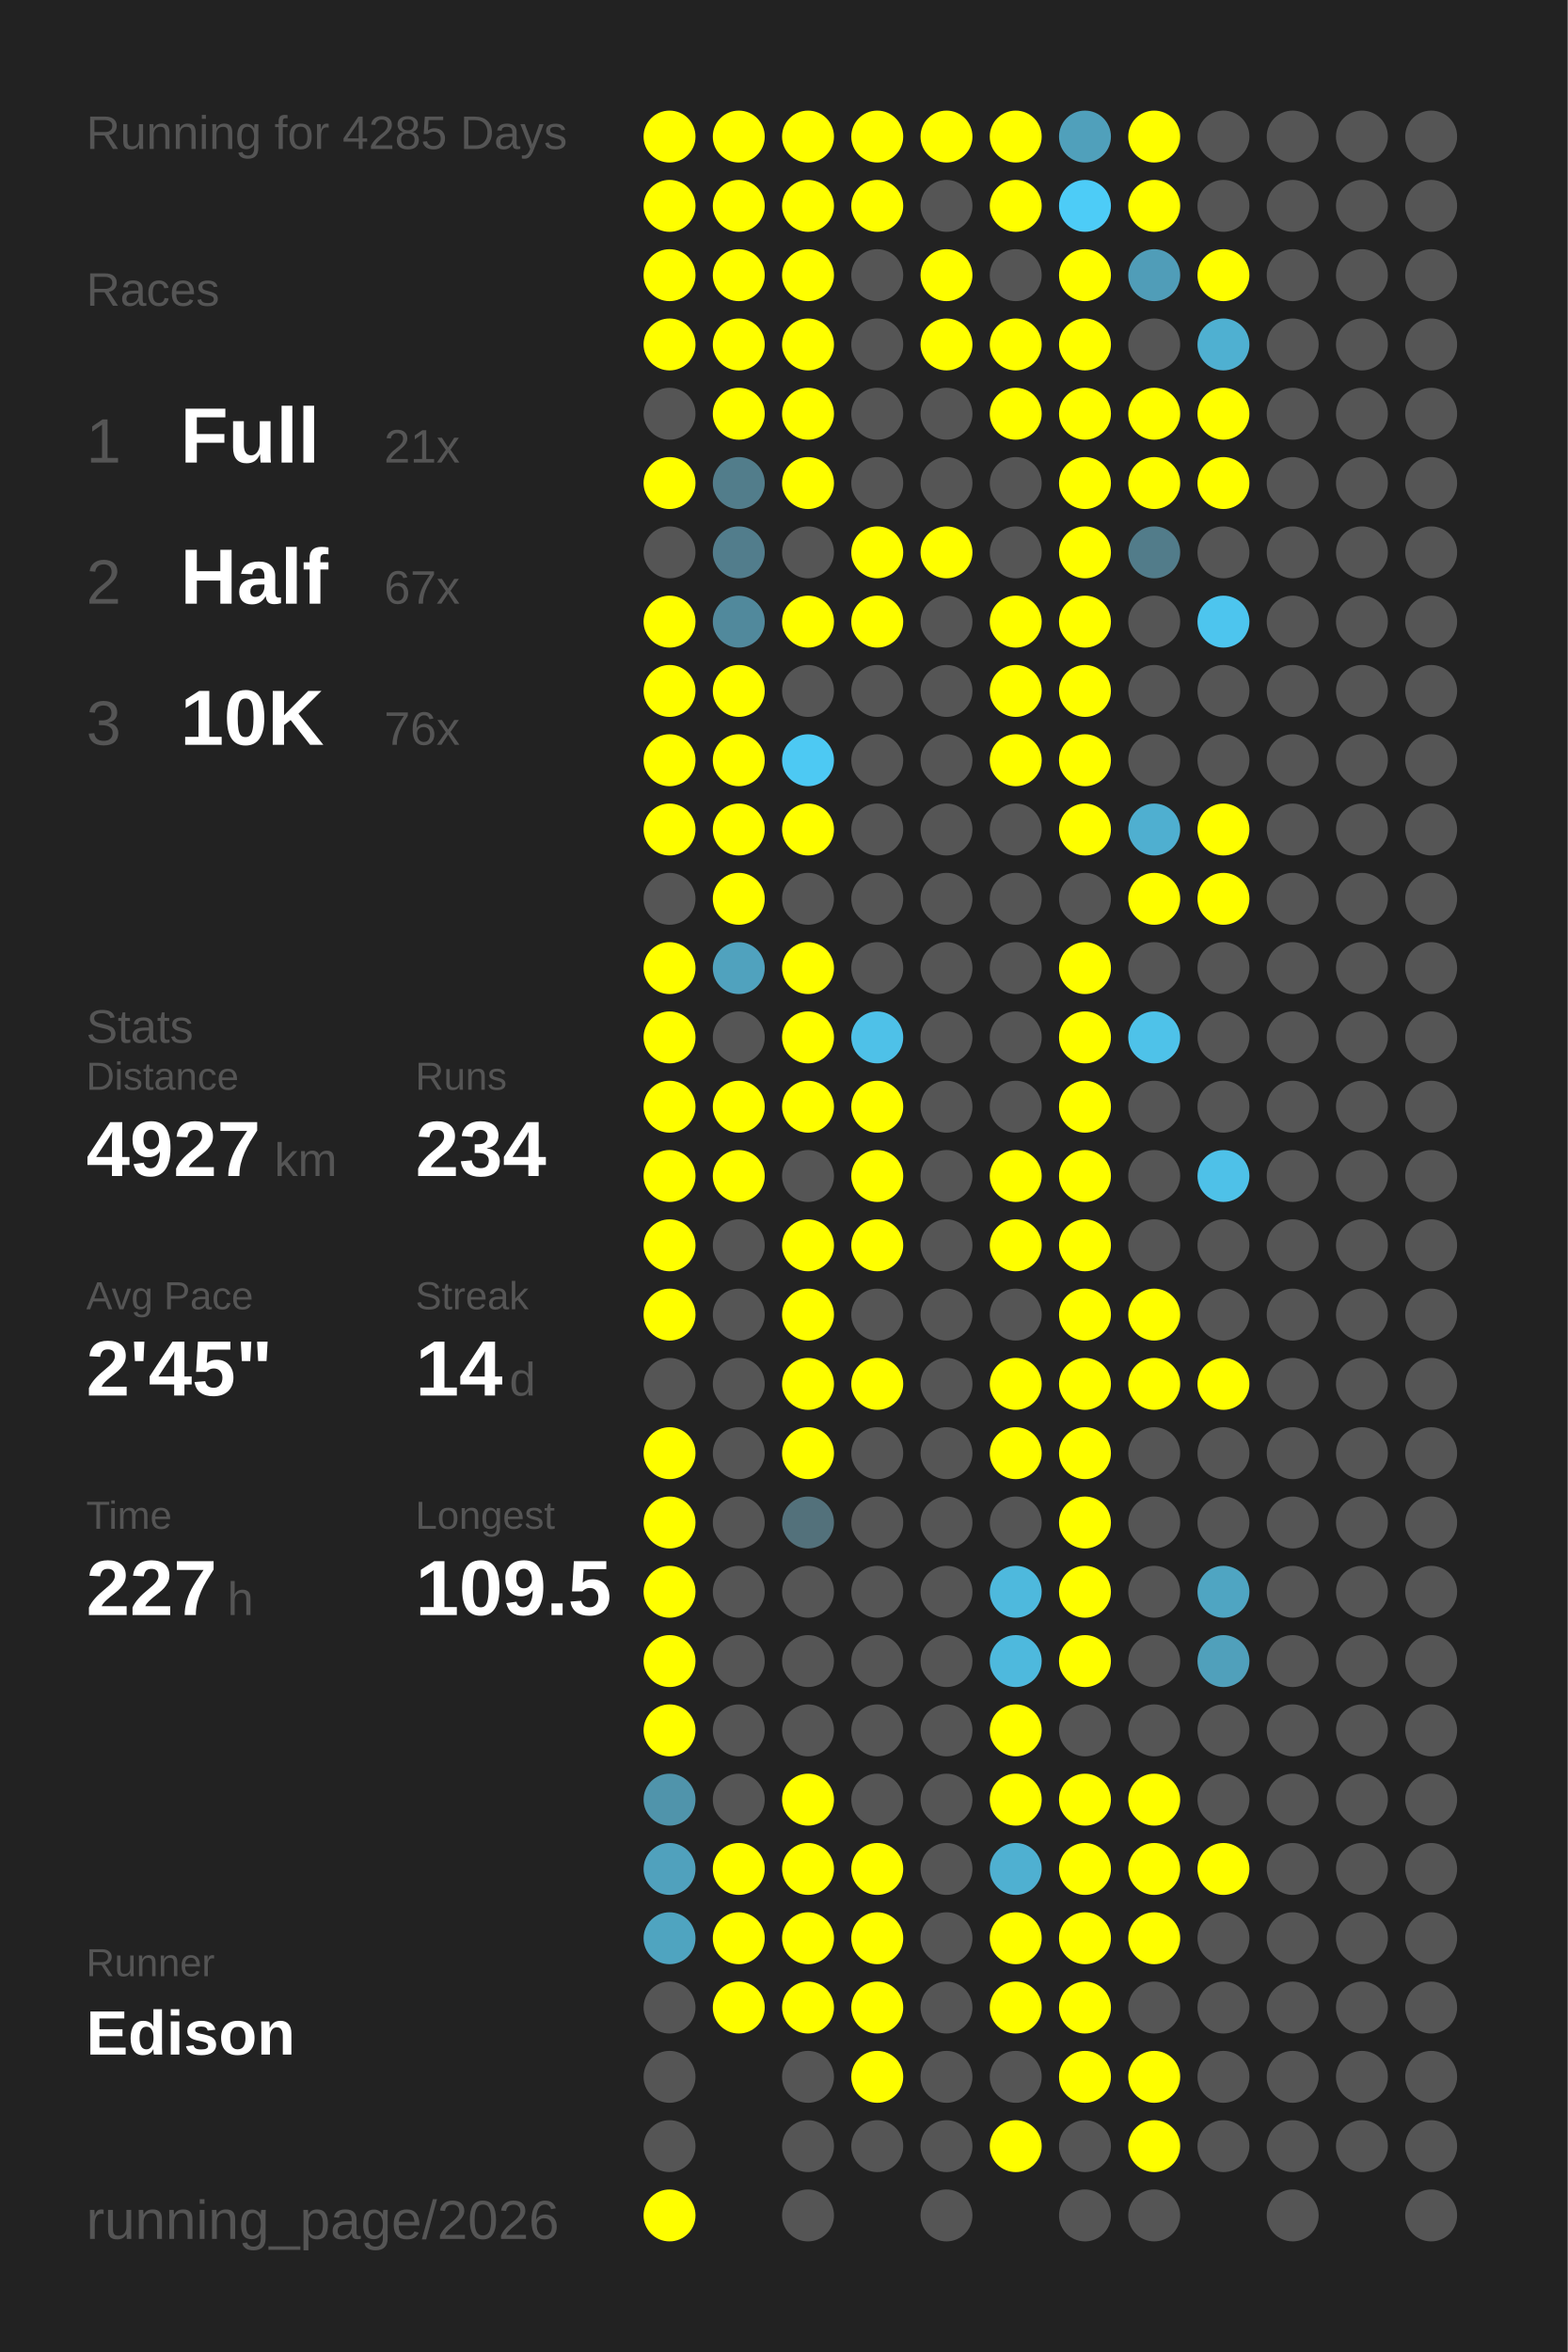
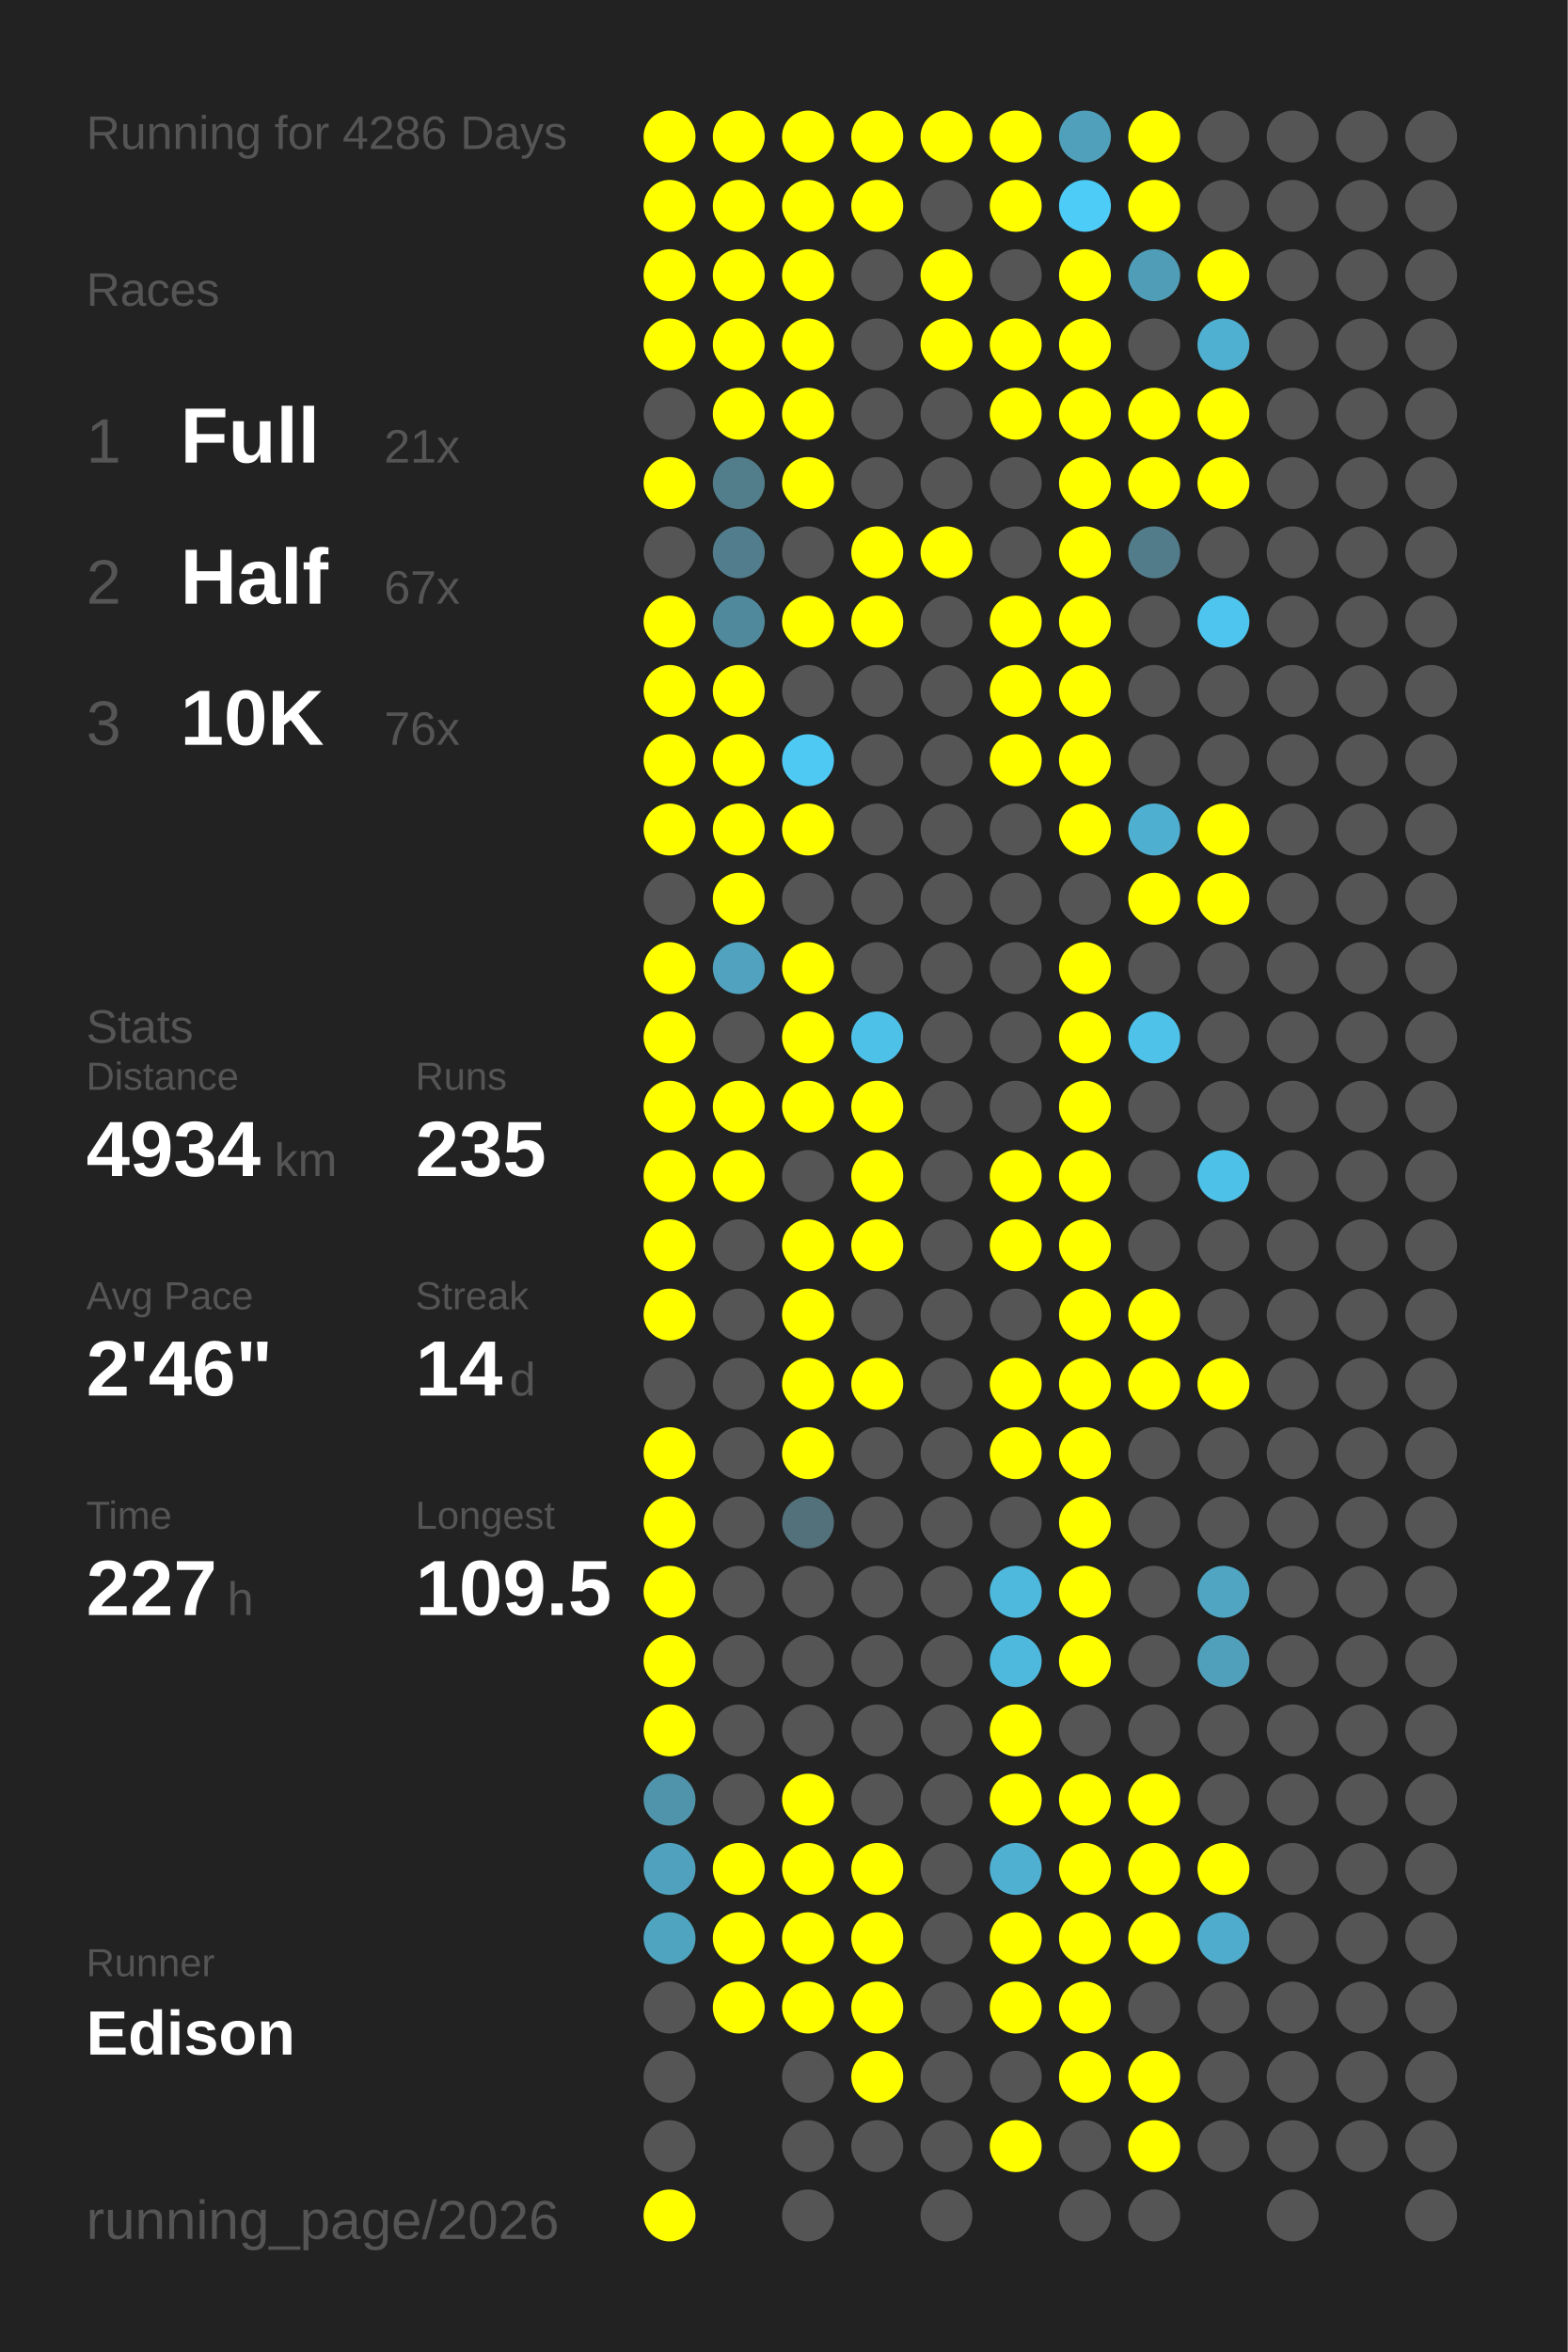
<svg xmlns="http://www.w3.org/2000/svg" baseProfile="full" height="300mm" version="1.1" viewBox="0,0,200,300" width="200mm">
  <defs />
  <rect fill="#222222" height="300" width="200" x="0" y="0" />
-   <text fill="#555555" style="font-size:6px; font-family:Arial;" x="11" y="19">Running for 4285 Days</text>
+   <text fill="#555555" style="font-size:6px; font-family:Arial;" x="11" y="19">Running for 4286 Days</text>
  <text fill="#555555" style="font-size:6px; font-family:Arial;" x="11" y="39">Races</text>
  <text fill="#555555" style="font-size:8px; font-family:Arial;" x="11" y="59">1</text>
  <text fill="#FFFFFF" style="font-size:10px; font-family:Arial; font-weight:bold;" x="23" y="59">Full</text>
  <text fill="#555555" style="font-size:6px; font-family:Arial;" x="49" y="59">21x</text>
  <text fill="#555555" style="font-size:8px; font-family:Arial;" x="11" y="77">2</text>
  <text fill="#FFFFFF" style="font-size:10px; font-family:Arial; font-weight:bold;" x="23" y="77">Half</text>
  <text fill="#555555" style="font-size:6px; font-family:Arial;" x="49" y="77">67x</text>
  <text fill="#555555" style="font-size:8px; font-family:Arial;" x="11" y="95">3</text>
  <text fill="#FFFFFF" style="font-size:10px; font-family:Arial; font-weight:bold;" x="23" y="95">10K</text>
  <text fill="#555555" style="font-size:6px; font-family:Arial;" x="49" y="95">76x</text>
  <text fill="#555555" style="font-size:6px; font-family:Arial;" x="11" y="133">Stats</text>
  <text fill="#555555" style="font-size:5px; font-family:Arial;" x="11" y="139">Distance</text>
-   <text fill="#FFFFFF" style="font-size:10px; font-family:Arial; font-weight:bold;" x="11" y="150">4927</text>
+   <text fill="#FFFFFF" style="font-size:10px; font-family:Arial; font-weight:bold;" x="11" y="150">4934</text>
  <text fill="#555555" style="font-size:6px; font-family:Arial;" x="35" y="150">km</text>
  <text fill="#555555" style="font-size:5px; font-family:Arial;" x="53" y="139">Runs</text>
-   <text fill="#FFFFFF" style="font-size:10px; font-family:Arial; font-weight:bold;" x="53" y="150">234</text>
+   <text fill="#FFFFFF" style="font-size:10px; font-family:Arial; font-weight:bold;" x="53" y="150">235</text>
  <text fill="#555555" style="font-size:5px; font-family:Arial;" x="11" y="167">Avg Pace</text>
-   <text fill="#FFFFFF" style="font-size:10px; font-family:Arial; font-weight:bold;" x="11" y="178">2'45"</text>
+   <text fill="#FFFFFF" style="font-size:10px; font-family:Arial; font-weight:bold;" x="11" y="178">2'46"</text>
  <text fill="#555555" style="font-size:5px; font-family:Arial;" x="53" y="167">Streak</text>
  <text fill="#FFFFFF" style="font-size:10px; font-family:Arial; font-weight:bold;" x="53" y="178">14</text>
  <text fill="#555555" style="font-size:6px; font-family:Arial;" x="65" y="178">d</text>
  <text fill="#555555" style="font-size:5px; font-family:Arial;" x="11" y="195">Time</text>
  <text fill="#FFFFFF" style="font-size:10px; font-family:Arial; font-weight:bold;" x="11" y="206">227</text>
  <text fill="#555555" style="font-size:6px; font-family:Arial;" x="29" y="206">h</text>
  <text fill="#555555" style="font-size:5px; font-family:Arial;" x="53" y="195">Longest</text>
  <text fill="#FFFFFF" style="font-size:10px; font-family:Arial; font-weight:bold;" x="53" y="206">109.5</text>
  <text fill="#555555" style="font-size:5px; font-family:Arial;" x="11" y="252.065">Runner</text>
  <text fill="#FFFFFF" style="font-size:8px; font-family:Arial; font-weight:bold;" x="11" y="262.065">Edison</text>
  <text fill="#555555" style="font-size:7px; font-family:Arial;" x="11" y="285.581">running_page/2026</text>
  <circle cx="85.417" cy="17.419" fill="#FFFF00" r="3.312" />
  <circle cx="85.417" cy="26.258" fill="#FFFF00" r="3.312" />
  <circle cx="85.417" cy="35.097" fill="#FFFF00" r="3.312" />
  <circle cx="85.417" cy="43.935" fill="#FFFF00" r="3.312" />
  <circle cx="85.417" cy="52.774" fill="#555555" r="3.312" />
  <circle cx="85.417" cy="61.613" fill="#FFFF00" r="3.312" />
  <circle cx="85.417" cy="70.452" fill="#555555" r="3.312" />
  <circle cx="85.417" cy="79.29" fill="#FFFF00" r="3.312" />
  <circle cx="85.417" cy="88.129" fill="#FFFF00" r="3.312" />
  <circle cx="85.417" cy="96.968" fill="#FFFF00" r="3.312" />
  <circle cx="85.417" cy="105.806" fill="#FFFF00" r="3.312" />
  <circle cx="85.417" cy="114.645" fill="#555555" r="3.312" />
  <circle cx="85.417" cy="123.484" fill="#FFFF00" r="3.312" />
  <circle cx="85.417" cy="132.323" fill="#FFFF00" r="3.312" />
  <circle cx="85.417" cy="141.161" fill="#FFFF00" r="3.312" />
  <circle cx="85.417" cy="150" fill="#FFFF00" r="3.312" />
  <circle cx="85.417" cy="158.839" fill="#FFFF00" r="3.312" />
  <circle cx="85.417" cy="167.677" fill="#FFFF00" r="3.312" />
  <circle cx="85.417" cy="176.516" fill="#555555" r="3.312" />
  <circle cx="85.417" cy="185.355" fill="#FFFF00" r="3.312" />
  <circle cx="85.417" cy="194.194" fill="#FFFF00" r="3.312" />
  <circle cx="85.417" cy="203.032" fill="#FFFF00" r="3.312" />
  <circle cx="85.417" cy="211.871" fill="#FFFF00" r="3.312" />
  <circle cx="85.417" cy="220.71" fill="#FFFF00" r="3.312" />
  <circle cx="85.417" cy="229.548" fill="#5094ab" r="3.312" />
  <circle cx="85.417" cy="238.387" fill="#50a1bd" r="3.312" />
  <circle cx="85.417" cy="247.226" fill="#4fa4c0" r="3.312" />
  <circle cx="85.417" cy="256.065" fill="#555555" r="3.312" />
  <circle cx="85.417" cy="264.903" fill="#555555" r="3.312" />
  <circle cx="85.417" cy="273.742" fill="#555555" r="3.312" />
  <circle cx="85.417" cy="282.581" fill="#FFFF00" r="3.312" />
  <circle cx="94.25" cy="17.419" fill="#FFFF00" r="3.312" />
  <circle cx="94.25" cy="26.258" fill="#FFFF00" r="3.312" />
  <circle cx="94.25" cy="35.097" fill="#FFFF00" r="3.312" />
  <circle cx="94.25" cy="43.935" fill="#FFFF00" r="3.312" />
  <circle cx="94.25" cy="52.774" fill="#FFFF00" r="3.312" />
  <circle cx="94.25" cy="61.613" fill="#527d8b" r="3.312" />
  <circle cx="94.25" cy="70.452" fill="#527d8c" r="3.312" />
  <circle cx="94.25" cy="79.29" fill="#51899c" r="3.312" />
  <circle cx="94.25" cy="88.129" fill="#FFFF00" r="3.312" />
  <circle cx="94.25" cy="96.968" fill="#FFFF00" r="3.312" />
  <circle cx="94.25" cy="105.806" fill="#FFFF00" r="3.312" />
  <circle cx="94.25" cy="114.645" fill="#FFFF00" r="3.312" />
  <circle cx="94.25" cy="123.484" fill="#50a2be" r="3.312" />
  <circle cx="94.25" cy="132.323" fill="#555555" r="3.312" />
  <circle cx="94.25" cy="141.161" fill="#FFFF00" r="3.312" />
  <circle cx="94.25" cy="150" fill="#FFFF00" r="3.312" />
  <circle cx="94.25" cy="158.839" fill="#555555" r="3.312" />
  <circle cx="94.25" cy="167.677" fill="#555555" r="3.312" />
  <circle cx="94.25" cy="176.516" fill="#555555" r="3.312" />
  <circle cx="94.25" cy="185.355" fill="#555555" r="3.312" />
  <circle cx="94.25" cy="194.194" fill="#555555" r="3.312" />
  <circle cx="94.25" cy="203.032" fill="#555555" r="3.312" />
  <circle cx="94.25" cy="211.871" fill="#555555" r="3.312" />
  <circle cx="94.25" cy="220.71" fill="#555555" r="3.312" />
  <circle cx="94.25" cy="229.548" fill="#555555" r="3.312" />
  <circle cx="94.25" cy="238.387" fill="#FFFF00" r="3.312" />
  <circle cx="94.25" cy="247.226" fill="#FFFF00" r="3.312" />
  <circle cx="94.25" cy="256.065" fill="#FFFF00" r="3.312" />
  <circle cx="103.083" cy="17.419" fill="#FFFF00" r="3.312" />
  <circle cx="103.083" cy="26.258" fill="#FFFF00" r="3.312" />
  <circle cx="103.083" cy="35.097" fill="#FFFF00" r="3.312" />
  <circle cx="103.083" cy="43.935" fill="#FFFF00" r="3.312" />
  <circle cx="103.083" cy="52.774" fill="#FFFF00" r="3.312" />
  <circle cx="103.083" cy="61.613" fill="#FFFF00" r="3.312" />
  <circle cx="103.083" cy="70.452" fill="#555555" r="3.312" />
  <circle cx="103.083" cy="79.29" fill="#FFFF00" r="3.312" />
  <circle cx="103.083" cy="88.129" fill="#555555" r="3.312" />
  <circle cx="103.083" cy="96.968" fill="#4dc9f3" r="3.312" />
  <circle cx="103.083" cy="105.806" fill="#FFFF00" r="3.312" />
  <circle cx="103.083" cy="114.645" fill="#555555" r="3.312" />
  <circle cx="103.083" cy="123.484" fill="#FFFF00" r="3.312" />
  <circle cx="103.083" cy="132.323" fill="#FFFF00" r="3.312" />
  <circle cx="103.083" cy="141.161" fill="#FFFF00" r="3.312" />
  <circle cx="103.083" cy="150" fill="#555555" r="3.312" />
  <circle cx="103.083" cy="158.839" fill="#FFFF00" r="3.312" />
  <circle cx="103.083" cy="167.677" fill="#FFFF00" r="3.312" />
  <circle cx="103.083" cy="176.516" fill="#FFFF00" r="3.312" />
  <circle cx="103.083" cy="185.355" fill="#FFFF00" r="3.312" />
  <circle cx="103.083" cy="194.194" fill="#53717b" r="3.312" />
  <circle cx="103.083" cy="203.032" fill="#555555" r="3.312" />
  <circle cx="103.083" cy="211.871" fill="#555555" r="3.312" />
  <circle cx="103.083" cy="220.71" fill="#555555" r="3.312" />
  <circle cx="103.083" cy="229.548" fill="#FFFF00" r="3.312" />
  <circle cx="103.083" cy="238.387" fill="#FFFF00" r="3.312" />
  <circle cx="103.083" cy="247.226" fill="#FFFF00" r="3.312" />
  <circle cx="103.083" cy="256.065" fill="#FFFF00" r="3.312" />
  <circle cx="103.083" cy="264.903" fill="#555555" r="3.312" />
  <circle cx="103.083" cy="273.742" fill="#555555" r="3.312" />
  <circle cx="103.083" cy="282.581" fill="#555555" r="3.312" />
  <circle cx="111.917" cy="17.419" fill="#FFFF00" r="3.312" />
  <circle cx="111.917" cy="26.258" fill="#FFFF00" r="3.312" />
  <circle cx="111.917" cy="35.097" fill="#555555" r="3.312" />
  <circle cx="111.917" cy="43.935" fill="#555555" r="3.312" />
  <circle cx="111.917" cy="52.774" fill="#555555" r="3.312" />
  <circle cx="111.917" cy="61.613" fill="#555555" r="3.312" />
  <circle cx="111.917" cy="70.452" fill="#FFFF00" r="3.312" />
  <circle cx="111.917" cy="79.29" fill="#FFFF00" r="3.312" />
  <circle cx="111.917" cy="88.129" fill="#555555" r="3.312" />
  <circle cx="111.917" cy="96.968" fill="#555555" r="3.312" />
  <circle cx="111.917" cy="105.806" fill="#555555" r="3.312" />
  <circle cx="111.917" cy="114.645" fill="#555555" r="3.312" />
  <circle cx="111.917" cy="123.484" fill="#555555" r="3.312" />
  <circle cx="111.917" cy="132.323" fill="#4ec1e8" r="3.312" />
  <circle cx="111.917" cy="141.161" fill="#FFFF00" r="3.312" />
  <circle cx="111.917" cy="150" fill="#FFFF00" r="3.312" />
  <circle cx="111.917" cy="158.839" fill="#FFFF00" r="3.312" />
  <circle cx="111.917" cy="167.677" fill="#555555" r="3.312" />
  <circle cx="111.917" cy="176.516" fill="#FFFF00" r="3.312" />
  <circle cx="111.917" cy="185.355" fill="#555555" r="3.312" />
  <circle cx="111.917" cy="194.194" fill="#555555" r="3.312" />
  <circle cx="111.917" cy="203.032" fill="#555555" r="3.312" />
  <circle cx="111.917" cy="211.871" fill="#555555" r="3.312" />
  <circle cx="111.917" cy="220.71" fill="#555555" r="3.312" />
  <circle cx="111.917" cy="229.548" fill="#555555" r="3.312" />
  <circle cx="111.917" cy="238.387" fill="#FFFF00" r="3.312" />
  <circle cx="111.917" cy="247.226" fill="#FFFF00" r="3.312" />
  <circle cx="111.917" cy="256.065" fill="#FFFF00" r="3.312" />
  <circle cx="111.917" cy="264.903" fill="#FFFF00" r="3.312" />
  <circle cx="111.917" cy="273.742" fill="#555555" r="3.312" />
  <circle cx="120.75" cy="17.419" fill="#FFFF00" r="3.312" />
  <circle cx="120.75" cy="26.258" fill="#555555" r="3.312" />
  <circle cx="120.75" cy="35.097" fill="#FFFF00" r="3.312" />
  <circle cx="120.75" cy="43.935" fill="#FFFF00" r="3.312" />
  <circle cx="120.75" cy="52.774" fill="#555555" r="3.312" />
  <circle cx="120.75" cy="61.613" fill="#555555" r="3.312" />
  <circle cx="120.75" cy="70.452" fill="#FFFF00" r="3.312" />
  <circle cx="120.75" cy="79.29" fill="#555555" r="3.312" />
  <circle cx="120.75" cy="88.129" fill="#555555" r="3.312" />
  <circle cx="120.75" cy="96.968" fill="#555555" r="3.312" />
  <circle cx="120.75" cy="105.806" fill="#555555" r="3.312" />
  <circle cx="120.75" cy="114.645" fill="#555555" r="3.312" />
  <circle cx="120.75" cy="123.484" fill="#555555" r="3.312" />
  <circle cx="120.75" cy="132.323" fill="#555555" r="3.312" />
  <circle cx="120.75" cy="141.161" fill="#555555" r="3.312" />
  <circle cx="120.75" cy="150" fill="#555555" r="3.312" />
  <circle cx="120.75" cy="158.839" fill="#555555" r="3.312" />
  <circle cx="120.75" cy="167.677" fill="#555555" r="3.312" />
  <circle cx="120.75" cy="176.516" fill="#555555" r="3.312" />
  <circle cx="120.75" cy="185.355" fill="#555555" r="3.312" />
  <circle cx="120.75" cy="194.194" fill="#555555" r="3.312" />
  <circle cx="120.75" cy="203.032" fill="#555555" r="3.312" />
  <circle cx="120.75" cy="211.871" fill="#555555" r="3.312" />
  <circle cx="120.75" cy="220.71" fill="#555555" r="3.312" />
  <circle cx="120.75" cy="229.548" fill="#555555" r="3.312" />
  <circle cx="120.75" cy="238.387" fill="#555555" r="3.312" />
  <circle cx="120.75" cy="247.226" fill="#555555" r="3.312" />
  <circle cx="120.75" cy="256.065" fill="#555555" r="3.312" />
  <circle cx="120.75" cy="264.903" fill="#555555" r="3.312" />
  <circle cx="120.75" cy="273.742" fill="#555555" r="3.312" />
  <circle cx="120.75" cy="282.581" fill="#555555" r="3.312" />
  <circle cx="129.583" cy="17.419" fill="#FFFF00" r="3.312" />
  <circle cx="129.583" cy="26.258" fill="#FFFF00" r="3.312" />
  <circle cx="129.583" cy="35.097" fill="#555555" r="3.312" />
  <circle cx="129.583" cy="43.935" fill="#FFFF00" r="3.312" />
  <circle cx="129.583" cy="52.774" fill="#FFFF00" r="3.312" />
  <circle cx="129.583" cy="61.613" fill="#555555" r="3.312" />
  <circle cx="129.583" cy="70.452" fill="#555555" r="3.312" />
  <circle cx="129.583" cy="79.29" fill="#FFFF00" r="3.312" />
  <circle cx="129.583" cy="88.129" fill="#FFFF00" r="3.312" />
  <circle cx="129.583" cy="96.968" fill="#FFFF00" r="3.312" />
  <circle cx="129.583" cy="105.806" fill="#555555" r="3.312" />
  <circle cx="129.583" cy="114.645" fill="#555555" r="3.312" />
  <circle cx="129.583" cy="123.484" fill="#555555" r="3.312" />
  <circle cx="129.583" cy="132.323" fill="#555555" r="3.312" />
  <circle cx="129.583" cy="141.161" fill="#555555" r="3.312" />
  <circle cx="129.583" cy="150" fill="#FFFF00" r="3.312" />
  <circle cx="129.583" cy="158.839" fill="#FFFF00" r="3.312" />
  <circle cx="129.583" cy="167.677" fill="#555555" r="3.312" />
  <circle cx="129.583" cy="176.516" fill="#FFFF00" r="3.312" />
  <circle cx="129.583" cy="185.355" fill="#FFFF00" r="3.312" />
  <circle cx="129.583" cy="194.194" fill="#555555" r="3.312" />
  <circle cx="129.583" cy="203.032" fill="#4eb9dd" r="3.312" />
  <circle cx="129.583" cy="211.871" fill="#4eb9dd" r="3.312" />
  <circle cx="129.583" cy="220.71" fill="#FFFF00" r="3.312" />
  <circle cx="129.583" cy="229.548" fill="#FFFF00" r="3.312" />
  <circle cx="129.583" cy="238.387" fill="#4fb0d1" r="3.312" />
  <circle cx="129.583" cy="247.226" fill="#FFFF00" r="3.312" />
  <circle cx="129.583" cy="256.065" fill="#FFFF00" r="3.312" />
  <circle cx="129.583" cy="264.903" fill="#555555" r="3.312" />
  <circle cx="129.583" cy="273.742" fill="#FFFF00" r="3.312" />
  <circle cx="138.417" cy="17.419" fill="#50a0bb" r="3.312" />
  <circle cx="138.417" cy="26.258" fill="#4dccf7" r="3.312" />
  <circle cx="138.417" cy="35.097" fill="#FFFF00" r="3.312" />
  <circle cx="138.417" cy="43.935" fill="#FFFF00" r="3.312" />
  <circle cx="138.417" cy="52.774" fill="#FFFF00" r="3.312" />
  <circle cx="138.417" cy="61.613" fill="#FFFF00" r="3.312" />
  <circle cx="138.417" cy="70.452" fill="#FFFF00" r="3.312" />
  <circle cx="138.417" cy="79.29" fill="#FFFF00" r="3.312" />
  <circle cx="138.417" cy="88.129" fill="#FFFF00" r="3.312" />
  <circle cx="138.417" cy="96.968" fill="#FFFF00" r="3.312" />
  <circle cx="138.417" cy="105.806" fill="#FFFF00" r="3.312" />
  <circle cx="138.417" cy="114.645" fill="#555555" r="3.312" />
  <circle cx="138.417" cy="123.484" fill="#FFFF00" r="3.312" />
  <circle cx="138.417" cy="132.323" fill="#FFFF00" r="3.312" />
  <circle cx="138.417" cy="141.161" fill="#FFFF00" r="3.312" />
  <circle cx="138.417" cy="150" fill="#FFFF00" r="3.312" />
  <circle cx="138.417" cy="158.839" fill="#FFFF00" r="3.312" />
  <circle cx="138.417" cy="167.677" fill="#FFFF00" r="3.312" />
  <circle cx="138.417" cy="176.516" fill="#FFFF00" r="3.312" />
  <circle cx="138.417" cy="185.355" fill="#FFFF00" r="3.312" />
  <circle cx="138.417" cy="194.194" fill="#FFFF00" r="3.312" />
  <circle cx="138.417" cy="203.032" fill="#FFFF00" r="3.312" />
  <circle cx="138.417" cy="211.871" fill="#FFFF00" r="3.312" />
  <circle cx="138.417" cy="220.71" fill="#555555" r="3.312" />
  <circle cx="138.417" cy="229.548" fill="#FFFF00" r="3.312" />
  <circle cx="138.417" cy="238.387" fill="#FFFF00" r="3.312" />
  <circle cx="138.417" cy="247.226" fill="#FFFF00" r="3.312" />
  <circle cx="138.417" cy="256.065" fill="#FFFF00" r="3.312" />
  <circle cx="138.417" cy="264.903" fill="#FFFF00" r="3.312" />
  <circle cx="138.417" cy="273.742" fill="#555555" r="3.312" />
  <circle cx="138.417" cy="282.581" fill="#555555" r="3.312" />
  <circle cx="147.25" cy="17.419" fill="#FFFF00" r="3.312" />
  <circle cx="147.25" cy="26.258" fill="#FFFF00" r="3.312" />
  <circle cx="147.25" cy="35.097" fill="#509db8" r="3.312" />
  <circle cx="147.25" cy="43.935" fill="#555555" r="3.312" />
  <circle cx="147.25" cy="52.774" fill="#FFFF00" r="3.312" />
  <circle cx="147.25" cy="61.613" fill="#FFFF00" r="3.312" />
  <circle cx="147.25" cy="70.452" fill="#527c8a" r="3.312" />
  <circle cx="147.25" cy="79.29" fill="#555555" r="3.312" />
  <circle cx="147.25" cy="88.129" fill="#555555" r="3.312" />
  <circle cx="147.25" cy="96.968" fill="#555555" r="3.312" />
  <circle cx="147.25" cy="105.806" fill="#4fafd0" r="3.312" />
  <circle cx="147.25" cy="114.645" fill="#FFFF00" r="3.312" />
  <circle cx="147.25" cy="123.484" fill="#555555" r="3.312" />
  <circle cx="147.25" cy="132.323" fill="#4ec2e9" r="3.312" />
  <circle cx="147.25" cy="141.161" fill="#555555" r="3.312" />
  <circle cx="147.25" cy="150" fill="#555555" r="3.312" />
  <circle cx="147.25" cy="158.839" fill="#555555" r="3.312" />
  <circle cx="147.25" cy="167.677" fill="#FFFF00" r="3.312" />
  <circle cx="147.25" cy="176.516" fill="#FFFF00" r="3.312" />
  <circle cx="147.25" cy="185.355" fill="#555555" r="3.312" />
  <circle cx="147.25" cy="194.194" fill="#555555" r="3.312" />
  <circle cx="147.25" cy="203.032" fill="#555555" r="3.312" />
  <circle cx="147.25" cy="211.871" fill="#555555" r="3.312" />
  <circle cx="147.25" cy="220.71" fill="#555555" r="3.312" />
  <circle cx="147.25" cy="229.548" fill="#FFFF00" r="3.312" />
  <circle cx="147.25" cy="238.387" fill="#FFFF00" r="3.312" />
  <circle cx="147.25" cy="247.226" fill="#FFFF00" r="3.312" />
  <circle cx="147.25" cy="256.065" fill="#555555" r="3.312" />
  <circle cx="147.25" cy="264.903" fill="#FFFF00" r="3.312" />
  <circle cx="147.25" cy="273.742" fill="#FFFF00" r="3.312" />
  <circle cx="147.25" cy="282.581" fill="#555555" r="3.312" />
  <circle cx="156.083" cy="17.419" fill="#555555" r="3.312" />
  <circle cx="156.083" cy="26.258" fill="#555555" r="3.312" />
  <circle cx="156.083" cy="35.097" fill="#FFFF00" r="3.312" />
  <circle cx="156.083" cy="43.935" fill="#4fb0d1" r="3.312" />
  <circle cx="156.083" cy="52.774" fill="#FFFF00" r="3.312" />
  <circle cx="156.083" cy="61.613" fill="#FFFF00" r="3.312" />
  <circle cx="156.083" cy="70.452" fill="#555555" r="3.312" />
  <circle cx="156.083" cy="79.29" fill="#4dc5ee" r="3.312" />
  <circle cx="156.083" cy="88.129" fill="#555555" r="3.312" />
  <circle cx="156.083" cy="96.968" fill="#555555" r="3.312" />
  <circle cx="156.083" cy="105.806" fill="#FFFF00" r="3.312" />
  <circle cx="156.083" cy="114.645" fill="#FFFF00" r="3.312" />
  <circle cx="156.083" cy="123.484" fill="#555555" r="3.312" />
  <circle cx="156.083" cy="132.323" fill="#555555" r="3.312" />
  <circle cx="156.083" cy="141.161" fill="#555555" r="3.312" />
  <circle cx="156.083" cy="150" fill="#4ec1e8" r="3.312" />
  <circle cx="156.083" cy="158.839" fill="#555555" r="3.312" />
  <circle cx="156.083" cy="167.677" fill="#555555" r="3.312" />
  <circle cx="156.083" cy="176.516" fill="#FFFF00" r="3.312" />
  <circle cx="156.083" cy="185.355" fill="#555555" r="3.312" />
  <circle cx="156.083" cy="194.194" fill="#555555" r="3.312" />
  <circle cx="156.083" cy="203.032" fill="#4fa5c2" r="3.312" />
  <circle cx="156.083" cy="211.871" fill="#50a0bb" r="3.312" />
  <circle cx="156.083" cy="220.71" fill="#555555" r="3.312" />
  <circle cx="156.083" cy="229.548" fill="#555555" r="3.312" />
  <circle cx="156.083" cy="238.387" fill="#FFFF00" r="3.312" />
-   <circle cx="156.083" cy="247.226" fill="#555555" r="3.312" />
+   <circle cx="156.083" cy="247.226" fill="#4faccc" r="3.312" />
  <circle cx="156.083" cy="256.065" fill="#555555" r="3.312" />
  <circle cx="156.083" cy="264.903" fill="#555555" r="3.312" />
  <circle cx="156.083" cy="273.742" fill="#555555" r="3.312" />
  <circle cx="164.917" cy="17.419" fill="#555555" r="3.312" />
  <circle cx="164.917" cy="26.258" fill="#555555" r="3.312" />
  <circle cx="164.917" cy="35.097" fill="#555555" r="3.312" />
  <circle cx="164.917" cy="43.935" fill="#555555" r="3.312" />
  <circle cx="164.917" cy="52.774" fill="#555555" r="3.312" />
  <circle cx="164.917" cy="61.613" fill="#555555" r="3.312" />
  <circle cx="164.917" cy="70.452" fill="#555555" r="3.312" />
  <circle cx="164.917" cy="79.29" fill="#555555" r="3.312" />
  <circle cx="164.917" cy="88.129" fill="#555555" r="3.312" />
  <circle cx="164.917" cy="96.968" fill="#555555" r="3.312" />
  <circle cx="164.917" cy="105.806" fill="#555555" r="3.312" />
  <circle cx="164.917" cy="114.645" fill="#555555" r="3.312" />
  <circle cx="164.917" cy="123.484" fill="#555555" r="3.312" />
  <circle cx="164.917" cy="132.323" fill="#555555" r="3.312" />
  <circle cx="164.917" cy="141.161" fill="#555555" r="3.312" />
  <circle cx="164.917" cy="150" fill="#555555" r="3.312" />
  <circle cx="164.917" cy="158.839" fill="#555555" r="3.312" />
  <circle cx="164.917" cy="167.677" fill="#555555" r="3.312" />
  <circle cx="164.917" cy="176.516" fill="#555555" r="3.312" />
  <circle cx="164.917" cy="185.355" fill="#555555" r="3.312" />
  <circle cx="164.917" cy="194.194" fill="#555555" r="3.312" />
  <circle cx="164.917" cy="203.032" fill="#555555" r="3.312" />
  <circle cx="164.917" cy="211.871" fill="#555555" r="3.312" />
  <circle cx="164.917" cy="220.71" fill="#555555" r="3.312" />
  <circle cx="164.917" cy="229.548" fill="#555555" r="3.312" />
  <circle cx="164.917" cy="238.387" fill="#555555" r="3.312" />
  <circle cx="164.917" cy="247.226" fill="#555555" r="3.312" />
  <circle cx="164.917" cy="256.065" fill="#555555" r="3.312" />
  <circle cx="164.917" cy="264.903" fill="#555555" r="3.312" />
  <circle cx="164.917" cy="273.742" fill="#555555" r="3.312" />
  <circle cx="164.917" cy="282.581" fill="#555555" r="3.312" />
  <circle cx="173.75" cy="17.419" fill="#555555" r="3.312" />
  <circle cx="173.75" cy="26.258" fill="#555555" r="3.312" />
  <circle cx="173.75" cy="35.097" fill="#555555" r="3.312" />
  <circle cx="173.75" cy="43.935" fill="#555555" r="3.312" />
  <circle cx="173.75" cy="52.774" fill="#555555" r="3.312" />
  <circle cx="173.75" cy="61.613" fill="#555555" r="3.312" />
  <circle cx="173.75" cy="70.452" fill="#555555" r="3.312" />
  <circle cx="173.75" cy="79.29" fill="#555555" r="3.312" />
  <circle cx="173.75" cy="88.129" fill="#555555" r="3.312" />
  <circle cx="173.75" cy="96.968" fill="#555555" r="3.312" />
  <circle cx="173.75" cy="105.806" fill="#555555" r="3.312" />
  <circle cx="173.75" cy="114.645" fill="#555555" r="3.312" />
  <circle cx="173.75" cy="123.484" fill="#555555" r="3.312" />
  <circle cx="173.75" cy="132.323" fill="#555555" r="3.312" />
  <circle cx="173.75" cy="141.161" fill="#555555" r="3.312" />
  <circle cx="173.75" cy="150" fill="#555555" r="3.312" />
  <circle cx="173.75" cy="158.839" fill="#555555" r="3.312" />
  <circle cx="173.75" cy="167.677" fill="#555555" r="3.312" />
  <circle cx="173.75" cy="176.516" fill="#555555" r="3.312" />
  <circle cx="173.75" cy="185.355" fill="#555555" r="3.312" />
  <circle cx="173.75" cy="194.194" fill="#555555" r="3.312" />
  <circle cx="173.75" cy="203.032" fill="#555555" r="3.312" />
  <circle cx="173.75" cy="211.871" fill="#555555" r="3.312" />
  <circle cx="173.75" cy="220.71" fill="#555555" r="3.312" />
  <circle cx="173.75" cy="229.548" fill="#555555" r="3.312" />
  <circle cx="173.75" cy="238.387" fill="#555555" r="3.312" />
  <circle cx="173.75" cy="247.226" fill="#555555" r="3.312" />
  <circle cx="173.75" cy="256.065" fill="#555555" r="3.312" />
  <circle cx="173.75" cy="264.903" fill="#555555" r="3.312" />
  <circle cx="173.75" cy="273.742" fill="#555555" r="3.312" />
  <circle cx="182.583" cy="17.419" fill="#555555" r="3.312" />
  <circle cx="182.583" cy="26.258" fill="#555555" r="3.312" />
  <circle cx="182.583" cy="35.097" fill="#555555" r="3.312" />
  <circle cx="182.583" cy="43.935" fill="#555555" r="3.312" />
  <circle cx="182.583" cy="52.774" fill="#555555" r="3.312" />
  <circle cx="182.583" cy="61.613" fill="#555555" r="3.312" />
  <circle cx="182.583" cy="70.452" fill="#555555" r="3.312" />
  <circle cx="182.583" cy="79.29" fill="#555555" r="3.312" />
  <circle cx="182.583" cy="88.129" fill="#555555" r="3.312" />
  <circle cx="182.583" cy="96.968" fill="#555555" r="3.312" />
  <circle cx="182.583" cy="105.806" fill="#555555" r="3.312" />
  <circle cx="182.583" cy="114.645" fill="#555555" r="3.312" />
  <circle cx="182.583" cy="123.484" fill="#555555" r="3.312" />
  <circle cx="182.583" cy="132.323" fill="#555555" r="3.312" />
  <circle cx="182.583" cy="141.161" fill="#555555" r="3.312" />
  <circle cx="182.583" cy="150" fill="#555555" r="3.312" />
  <circle cx="182.583" cy="158.839" fill="#555555" r="3.312" />
  <circle cx="182.583" cy="167.677" fill="#555555" r="3.312" />
  <circle cx="182.583" cy="176.516" fill="#555555" r="3.312" />
  <circle cx="182.583" cy="185.355" fill="#555555" r="3.312" />
  <circle cx="182.583" cy="194.194" fill="#555555" r="3.312" />
  <circle cx="182.583" cy="203.032" fill="#555555" r="3.312" />
  <circle cx="182.583" cy="211.871" fill="#555555" r="3.312" />
  <circle cx="182.583" cy="220.71" fill="#555555" r="3.312" />
  <circle cx="182.583" cy="229.548" fill="#555555" r="3.312" />
  <circle cx="182.583" cy="238.387" fill="#555555" r="3.312" />
  <circle cx="182.583" cy="247.226" fill="#555555" r="3.312" />
  <circle cx="182.583" cy="256.065" fill="#555555" r="3.312" />
  <circle cx="182.583" cy="264.903" fill="#555555" r="3.312" />
  <circle cx="182.583" cy="273.742" fill="#555555" r="3.312" />
  <circle cx="182.583" cy="282.581" fill="#555555" r="3.312" />
</svg>
